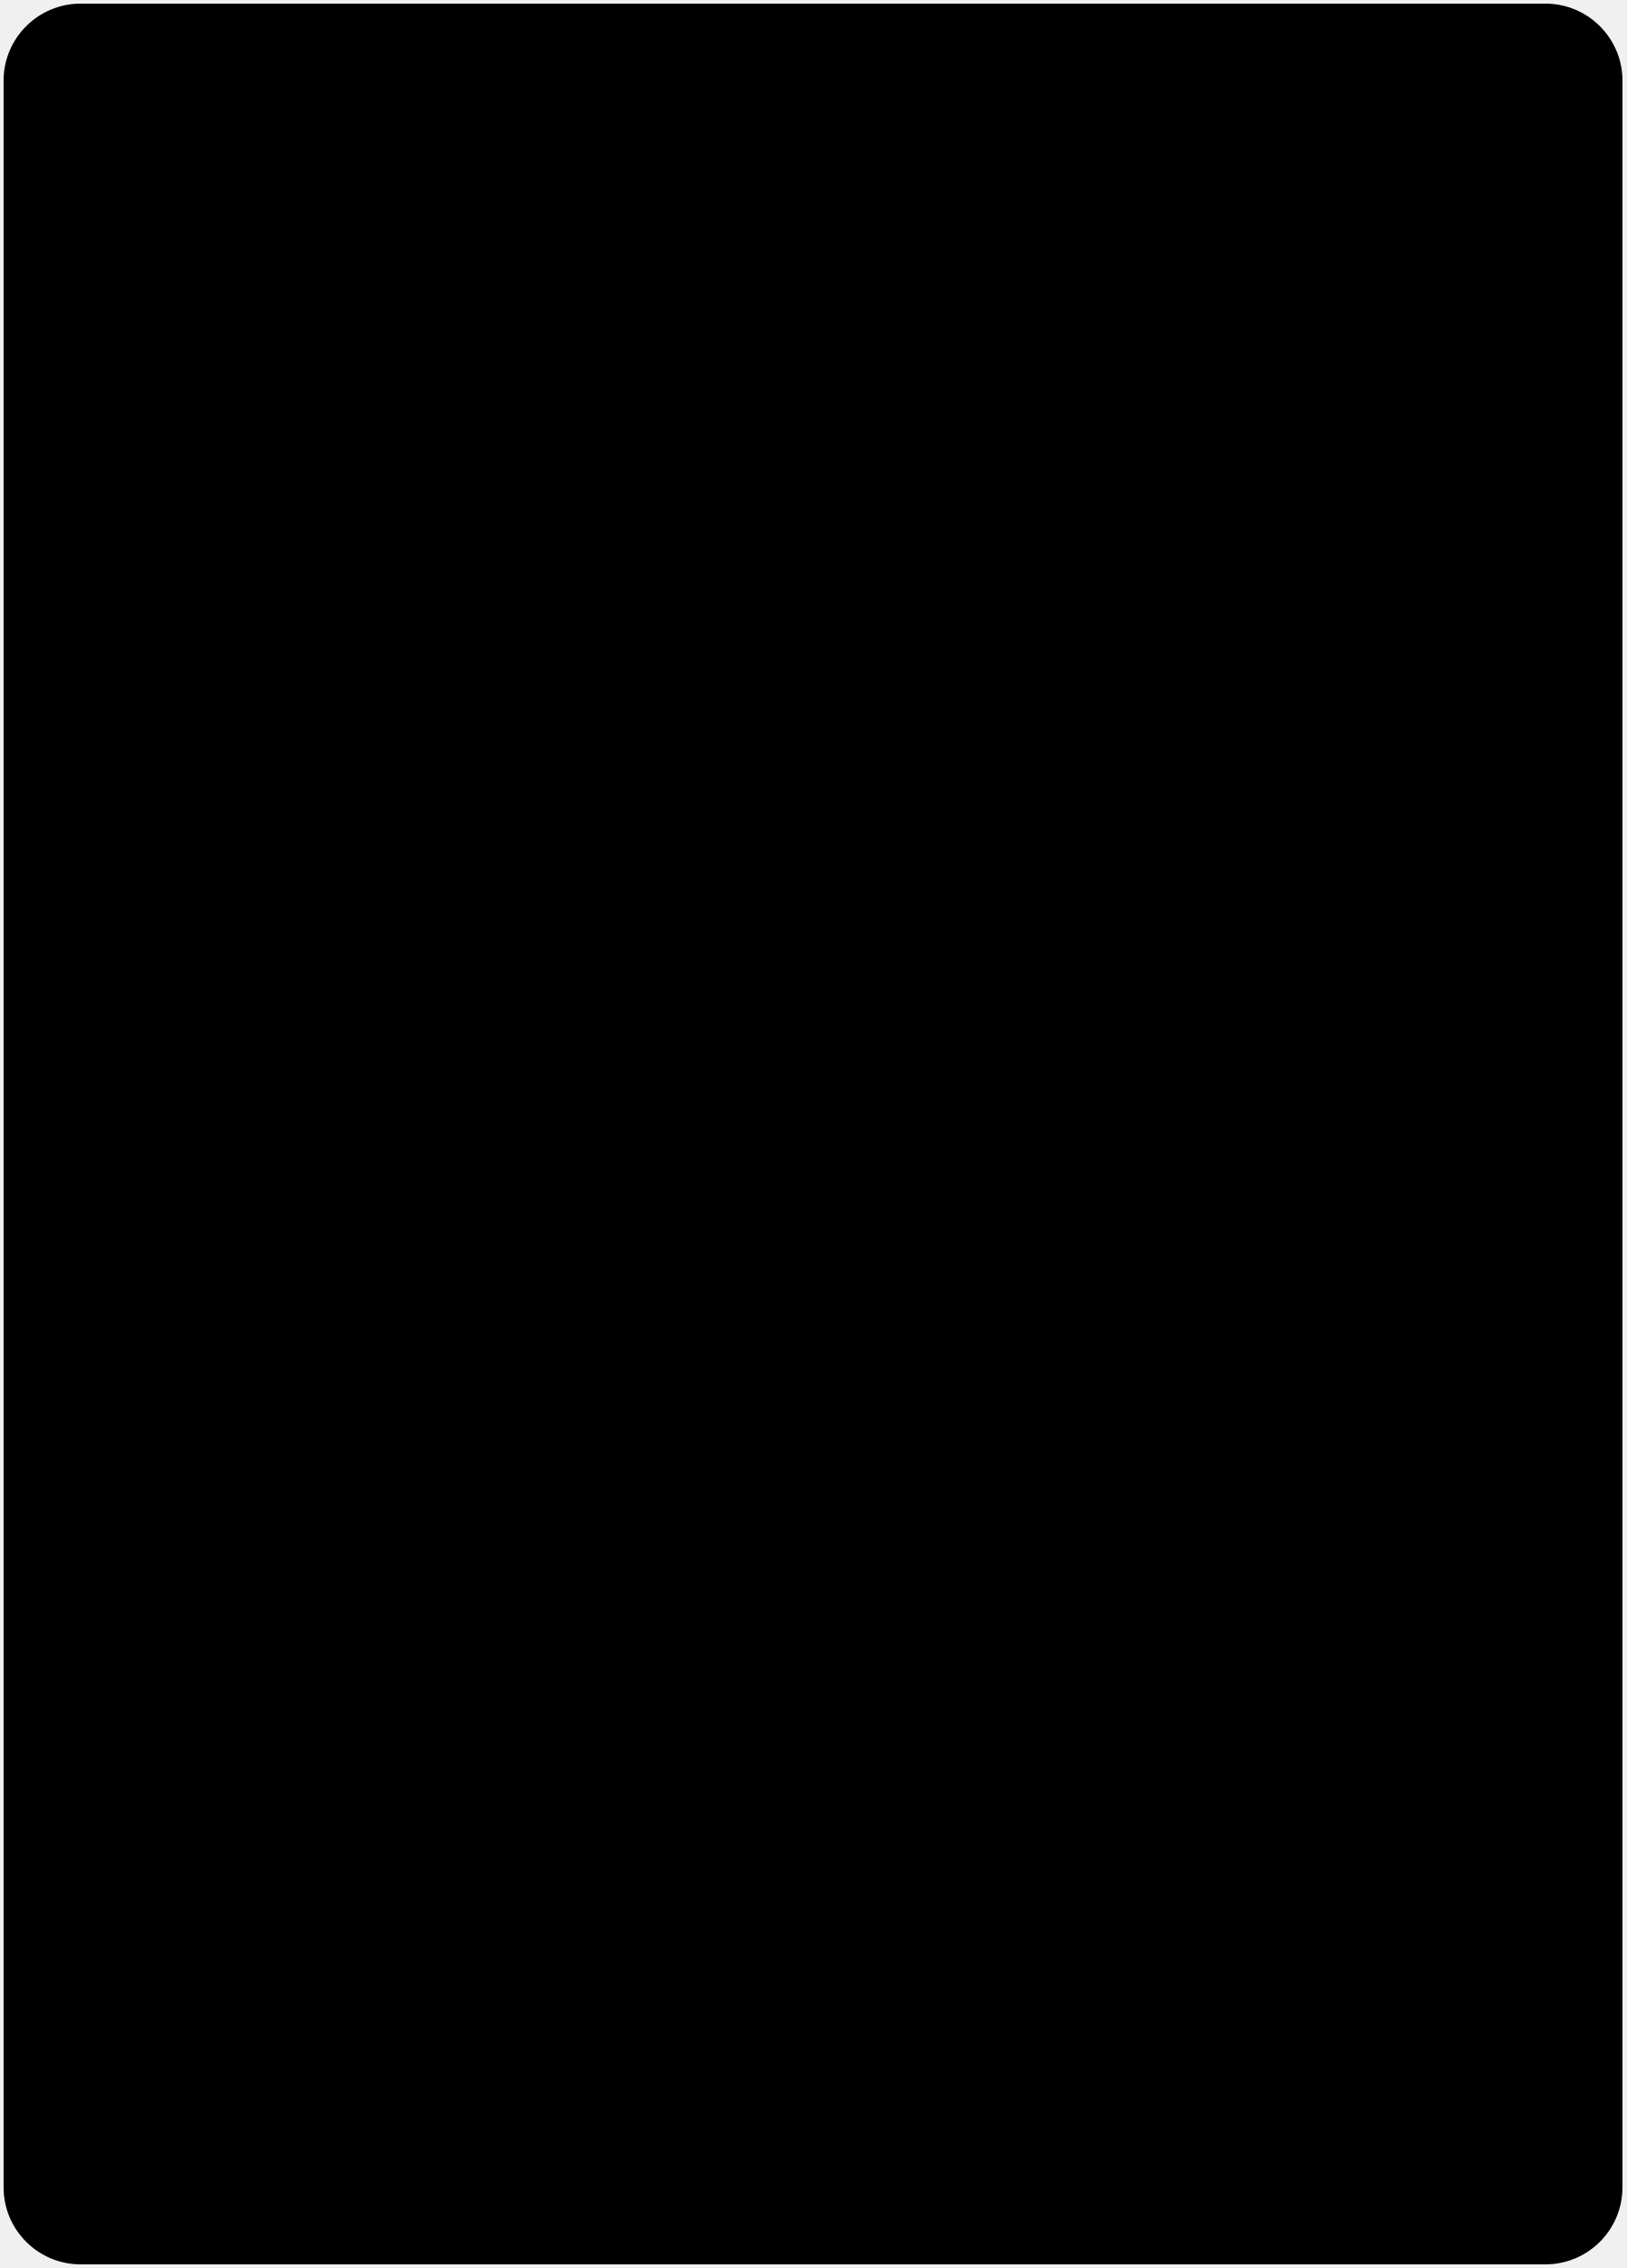
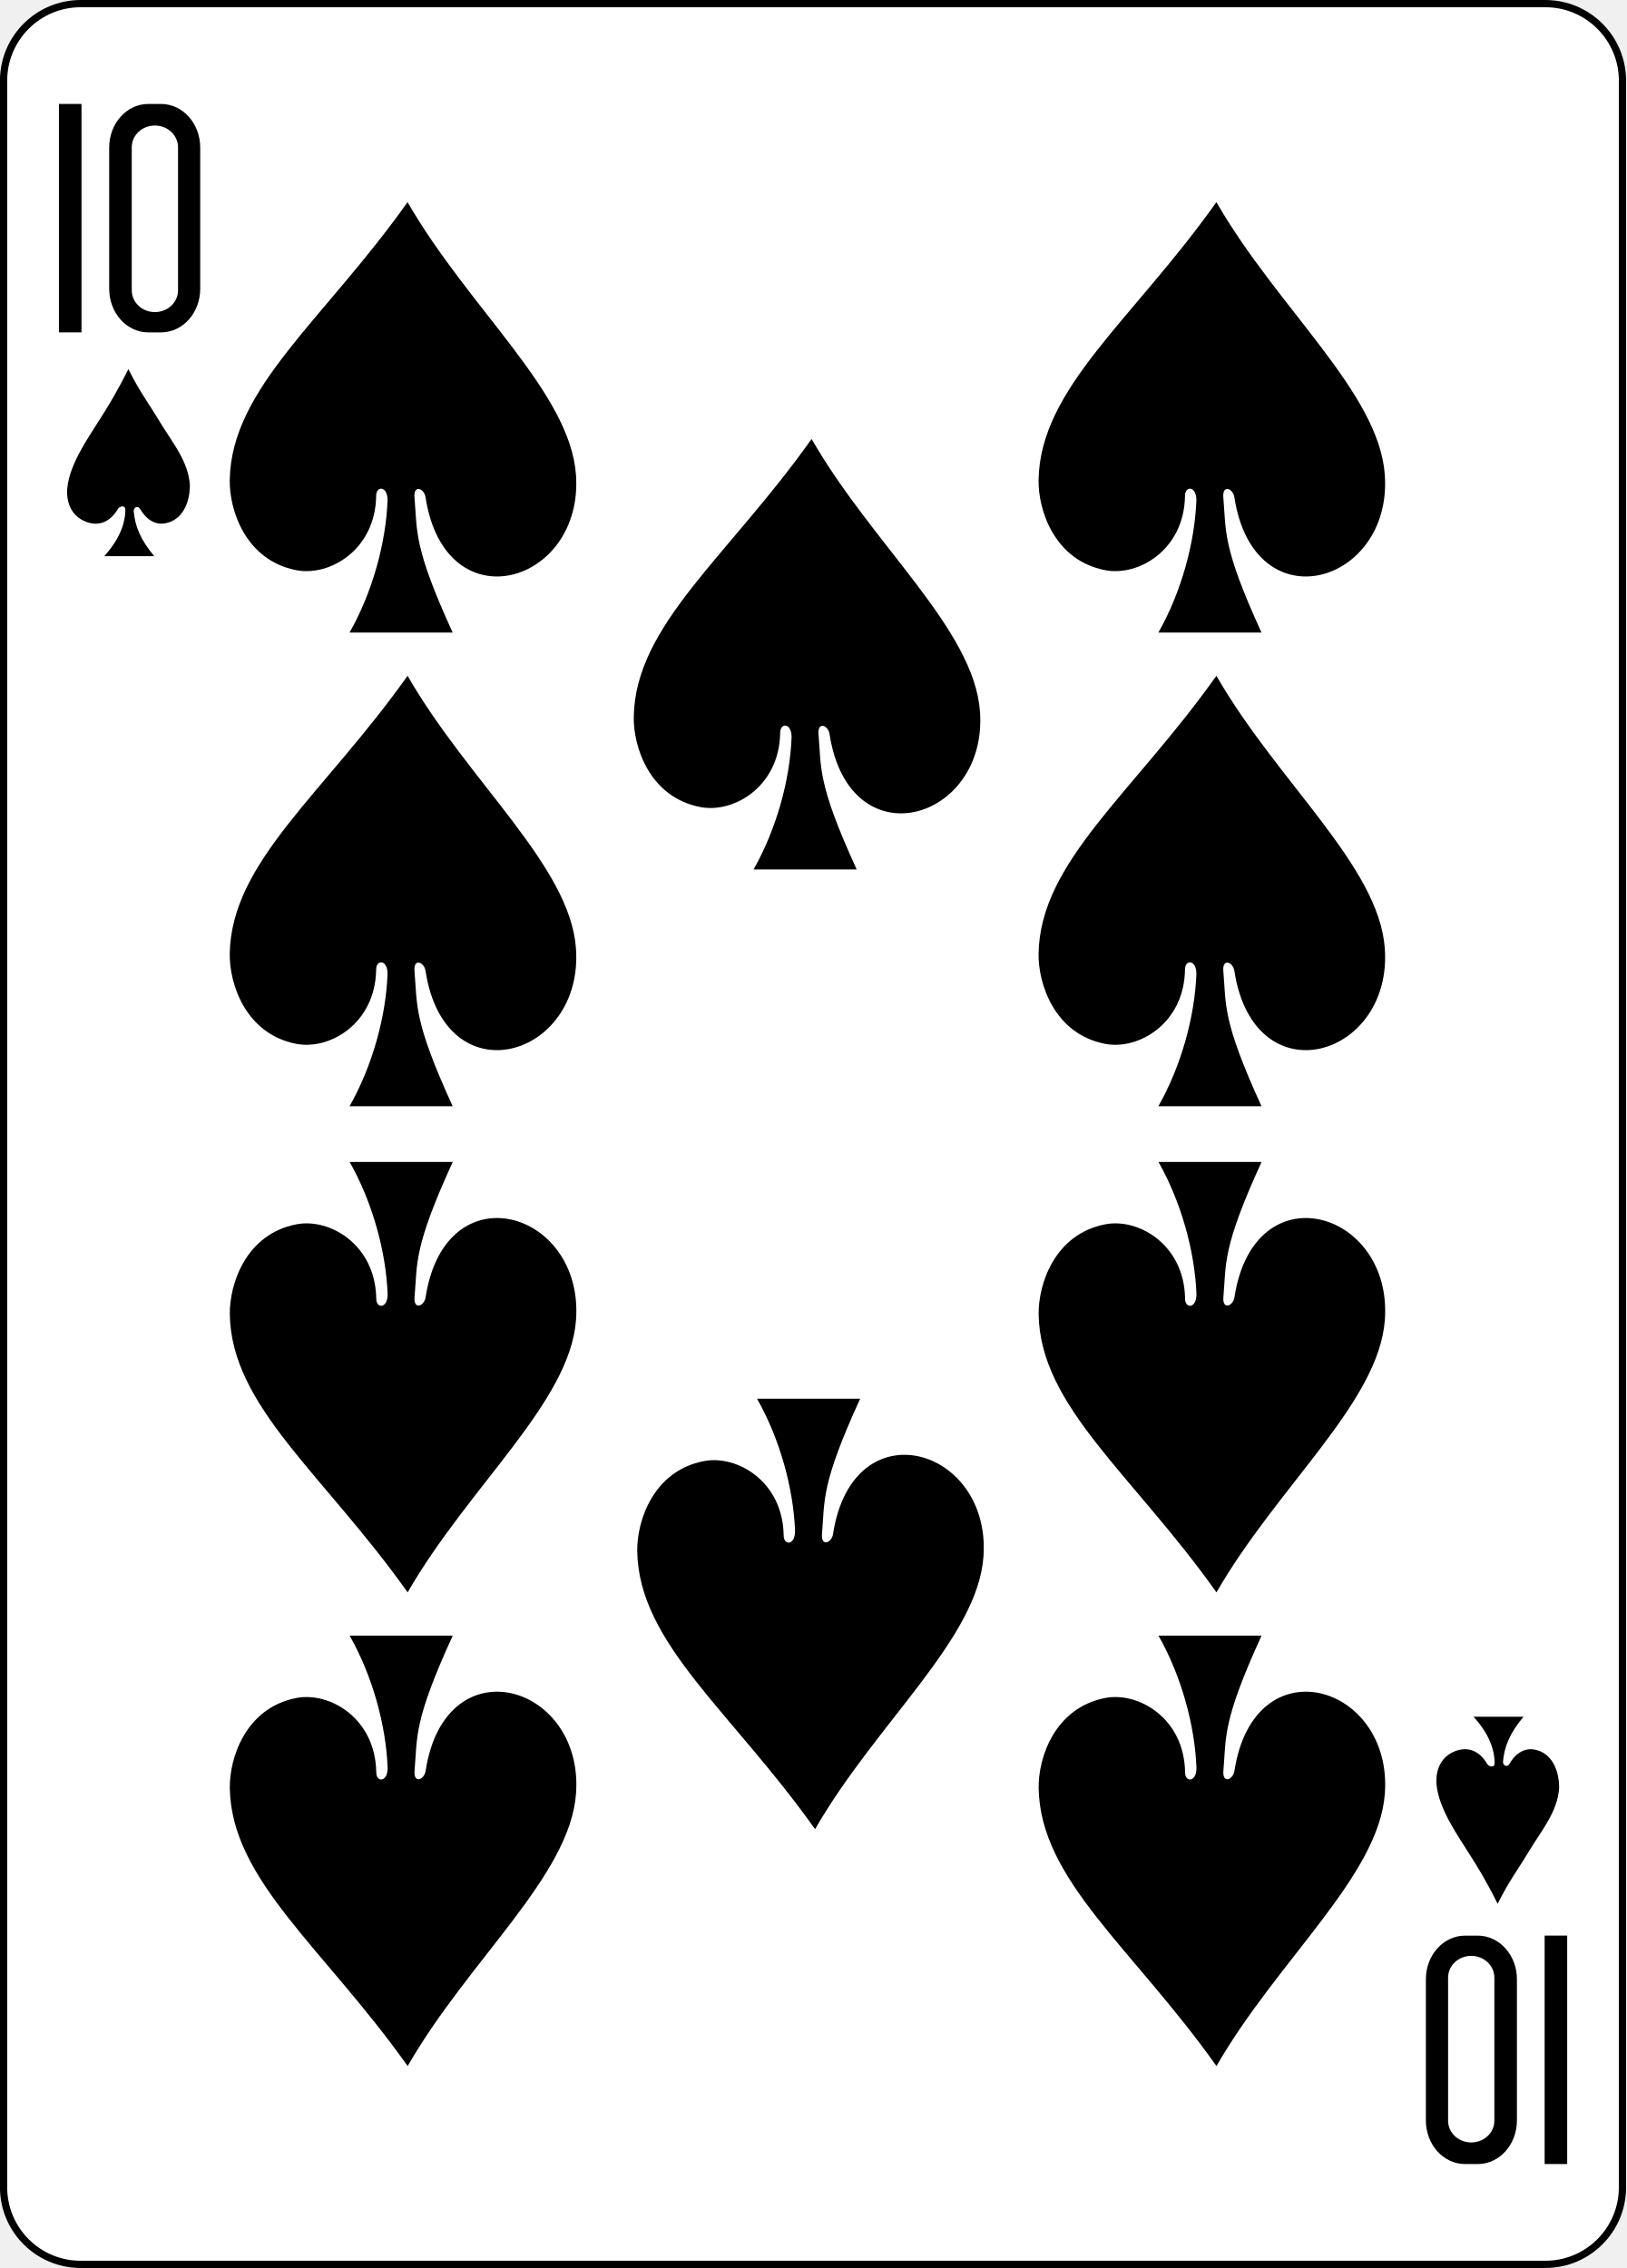
<svg xmlns="http://www.w3.org/2000/svg" version="1.1" id="svg4423" x="0px" y="0px" viewBox="0 0 224.23 312.81" style="enable-background:new 0 0 224.23 312.81;" xml:space="preserve">
  <style type="text/css">
- 	.st0***REMOVED***fill:#FFFFFF;stroke:#000000;stroke-width:0.997;***REMOVED***
+ 	.st0{fill:#FFFFFF;stroke:#000000;stroke-width:0.997;}
</style>
  <g id="layer1" transform="translate(-259.9347,-369.7772)">
    <g id="g3582" transform="translate(-1383.996,-219.6761)">
      <g id="g8208">
        <g id="g8795-1" transform="matrix(-1,0,0,-1,8572.044,-1533.237)">
          <path id="rect6365-8" class="st0" d="M6715.02-2435h201.97c5.87,0,10.63,4.76,10.63,10.63v290.55c0,5.87-4.76,10.63-10.63,10.63      h-201.97c-5.87,0-10.63-4.76-10.63-10.63v-290.55C6704.39-2430.24,6709.15-2435,6715.02-2435z" />
          <g id="g8612-4" transform="matrix(0.3010621,0,0,0.3010621,5267.56,-1982.703)">
            <path id="path7216-9" d="M4797.86-1351.72v-104.65h10.33v104.65       H4797.86z" />
            <path id="rect7235-6" d="M4838.82-1456.38c-9.95,0-17.94,8.92-17.94,20v64.64       c0,11.08,8,20,17.94,20h5.8c9.95,0,17.96-8.92,17.96-20v-64.64c0-11.08-8.01-20-17.96-20H4838.82z M4841.81-1446.48       c5.87,0,10.6,4.44,10.6,9.97v65.51c0,5.53-4.73,9.99-10.6,9.99s-10.6-4.46-10.6-9.99v-65.51       C4831.21-1442.04,4835.94-1446.48,4841.81-1446.48z" />
            <g id="g7984-3" transform="matrix(-0.5040424,0,0,-0.5040424,7403.638,312.0782)">
              <path id="path7986-78" d="M3799.25,1843.75v-207.63h20.5v207.63        H3799.25z" />
              <path id="path7988-8" d="M3880.5,1636.13c-19.73,0-35.59,17.7-35.59,39.69v128.25        c0,21.98,15.86,39.69,35.59,39.69h11.5c19.73,0,35.63-17.7,35.63-39.69v-128.25c0-21.98-15.89-39.69-35.63-39.69H3880.5z         M3886.44,1655.75c11.65,0,21.03,8.81,21.03,19.78v129.97c0,10.97-9.38,19.81-21.03,19.81c-11.65,0-21.03-8.84-21.03-19.81        v-129.97C3865.41,1664.56,3874.78,1655.75,3886.44,1655.75z" />
            </g>
          </g>
        </g>
      </g>
      <path id="path3240" d="M1697.37,658.47    c0.02-2.03-1.59-2.06-1.57-0.59c-0.13,7.43-6.42,11.09-10.98,10.22c-7.04-1.34-9.28-8.32-9.21-12.44    c0.21-12.7,12.99-22.06,24.52-38.33c8.45,14.69,22.4,26.23,23.22,37.59c1.1,15.1-18.01,20.73-20.74,3.13    c-0.18-1.24-1.64-1.8-1.53-0.07c0.41,4.82-0.17,6.83,5.27,18.72h-14.22C1695.28,671.15,1697.15,664.33,1697.37,658.47    L1697.37,658.47z" />
      <path id="path3242" d="M1753.08,691.14    c0.02-2.03-1.59-2.06-1.57-0.59c-0.13,7.43-6.42,11.09-10.98,10.22c-7.04-1.34-9.28-8.32-9.21-12.44    c0.21-12.7,12.99-22.06,24.52-38.33c8.45,14.69,22.4,26.23,23.22,37.59c1.1,15.1-18.01,20.73-20.74,3.13    c-0.18-1.24-1.64-1.8-1.53-0.07c0.41,4.82-0.17,6.83,5.27,18.72h-14.22C1750.99,703.82,1752.87,697,1753.08,691.14L1753.08,691.14    z" />
      <path id="path3244" d="M1808.9,658.47    c0.02-2.03-1.59-2.06-1.57-0.59c-0.13,7.43-6.42,11.09-10.98,10.22c-7.04-1.34-9.28-8.32-9.21-12.44    c0.21-12.7,12.99-22.06,24.52-38.33c8.45,14.69,22.4,26.23,23.22,37.59c1.1,15.1-18.01,20.73-20.74,3.13    c-0.18-1.24-1.64-1.8-1.53-0.07c0.41,4.82-0.17,6.83,5.27,18.72h-14.22C1806.81,671.15,1808.68,664.33,1808.9,658.47    L1808.9,658.47z" />
      <path id="path3246" d="M1808.9,723.8    c0.02-2.03-1.59-2.06-1.57-0.59c-0.13,7.43-6.42,11.09-10.98,10.22c-7.04-1.34-9.28-8.32-9.21-12.44    c0.21-12.7,12.99-22.06,24.52-38.33c8.45,14.69,22.4,26.23,23.22,37.59c1.1,15.1-18.01,20.73-20.74,3.13    c-0.18-1.24-1.64-1.8-1.53-0.07c0.41,4.82-0.17,6.83,5.27,18.72h-14.22C1806.81,736.48,1808.68,729.66,1808.9,723.8L1808.9,723.8z    " />
      <path id="path3248" d="M1697.37,723.8    c0.02-2.03-1.59-2.06-1.57-0.59c-0.13,7.43-6.42,11.09-10.98,10.22c-7.04-1.34-9.28-8.32-9.21-12.44    c0.21-12.7,12.99-22.06,24.52-38.33c8.45,14.69,22.4,26.23,23.22,37.59c1.1,15.1-18.01,20.73-20.74,3.13    c-0.18-1.24-1.64-1.8-1.53-0.07c0.41,4.82-0.17,6.83,5.27,18.72h-14.22C1695.28,736.48,1697.15,729.66,1697.37,723.8    L1697.37,723.8z" />
      <path id="path3276" d="M1808.91,767.94    c0.02,2.03-1.59,2.06-1.57,0.59c-0.13-7.43-6.42-11.09-10.98-10.22c-7.04,1.34-9.28,8.32-9.21,12.44    c0.21,12.7,12.99,22.06,24.52,38.33c8.45-14.69,22.4-26.23,23.22-37.59c1.1-15.1-18.01-20.73-20.74-3.13    c-0.18,1.24-1.64,1.8-1.53,0.07c0.41-4.82-0.17-6.83,5.27-18.72h-14.22C1806.82,755.26,1808.69,762.08,1808.91,767.94    L1808.91,767.94z" />
      <path id="path3278" d="M1808.91,833.27    c0.02,2.03-1.59,2.06-1.57,0.59c-0.13-7.43-6.42-11.09-10.98-10.22c-7.04,1.34-9.28,8.32-9.21,12.44    c0.21,12.7,12.99,22.06,24.52,38.33c8.45-14.69,22.4-26.23,23.22-37.59c1.1-15.1-18.01-20.73-20.74-3.13    c-0.18,1.24-1.64,1.8-1.53,0.07c0.41-4.82-0.17-6.83,5.27-18.72h-14.22C1806.82,820.59,1808.69,827.41,1808.91,833.27    L1808.91,833.27z" />
      <path id="path3280" d="M1753.56,800.6    c0.02,2.03-1.59,2.06-1.57,0.59c-0.13-7.43-6.42-11.09-10.98-10.22c-7.04,1.34-9.28,8.32-9.21,12.44    c0.21,12.7,12.99,22.06,24.52,38.33c8.45-14.69,22.4-26.23,23.22-37.59c1.1-15.1-18.01-20.73-20.74-3.13    c-0.18,1.24-1.64,1.8-1.53,0.07c0.41-4.82-0.17-6.83,5.27-18.72h-14.22C1751.47,787.92,1753.34,794.74,1753.56,800.6    L1753.56,800.6z" />
      <path id="path3282" d="M1697.38,767.94    c0.02,2.03-1.59,2.06-1.57,0.59c-0.13-7.43-6.42-11.09-10.98-10.22c-7.04,1.34-9.28,8.32-9.21,12.44    c0.21,12.7,12.99,22.06,24.52,38.33c8.45-14.69,22.4-26.23,23.22-37.59c1.1-15.1-18.01-20.73-20.74-3.13    c-0.18,1.24-1.64,1.8-1.53,0.07c0.41-4.82-0.17-6.83,5.27-18.72h-14.22C1695.29,755.26,1697.16,762.08,1697.38,767.94    L1697.38,767.94z" />
      <path id="path3284" d="M1697.38,833.27    c0.02,2.03-1.59,2.06-1.57,0.59c-0.13-7.43-6.42-11.09-10.98-10.22c-7.04,1.34-9.28,8.32-9.21,12.44    c0.21,12.7,12.99,22.06,24.52,38.33c8.45-14.69,22.4-26.23,23.22-37.59c1.1-15.1-18.01-20.73-20.74-3.13    c-0.18,1.24-1.64,1.8-1.53,0.07c0.41-4.82-0.17-6.83,5.27-18.72h-14.22C1695.29,820.59,1697.16,827.41,1697.38,833.27    L1697.38,833.27z" />
      <path id="path3318" d="M1661.22,659.82    c0.01-0.87-0.9-0.46-1.02-0.19c-1.16,1.99-2.86,2.45-4.55,1.73c-1.67-0.71-2.6-2.28-2.45-4.52c0.31-3.44,3.04-7.2,4.35-9.33    c1.25-1.93,2.63-4.22,4.08-7.15c1.7,3.36,2.56,4.32,4.41,7.39c1.63,2.7,3.89,5.35,4.07,8.62c0,2.48-1.05,4.83-3.4,5.26    c-1.33,0.24-2.58-0.44-3.5-2.04c-0.28-0.41-0.85-0.19-0.84,0.36c0.17,2.09,0.96,3.98,2.83,6.21h-6.89    C1659.71,664.59,1661.15,662.47,1661.22,659.82L1661.22,659.82z" />
      <path id="path3342" d="M1850.03,832.57    c0.01,0.87-0.9,0.46-1.02,0.19c-1.16-1.99-2.86-2.45-4.55-1.73c-1.67,0.71-2.6,2.28-2.45,4.52c0.31,3.44,3.04,7.2,4.35,9.33    c1.25,1.93,2.63,4.22,4.08,7.15c1.7-3.36,2.56-4.32,4.41-7.39c1.63-2.7,3.89-5.35,4.07-8.62c0-2.48-1.05-4.83-3.4-5.26    c-1.33-0.24-2.58,0.44-3.5,2.04c-0.28,0.41-0.85,0.19-0.84-0.36c0.17-2.09,0.96-3.98,2.83-6.21h-6.89    C1848.53,827.79,1849.97,829.92,1850.03,832.57L1850.03,832.57z" />
    </g>
  </g>
</svg>
